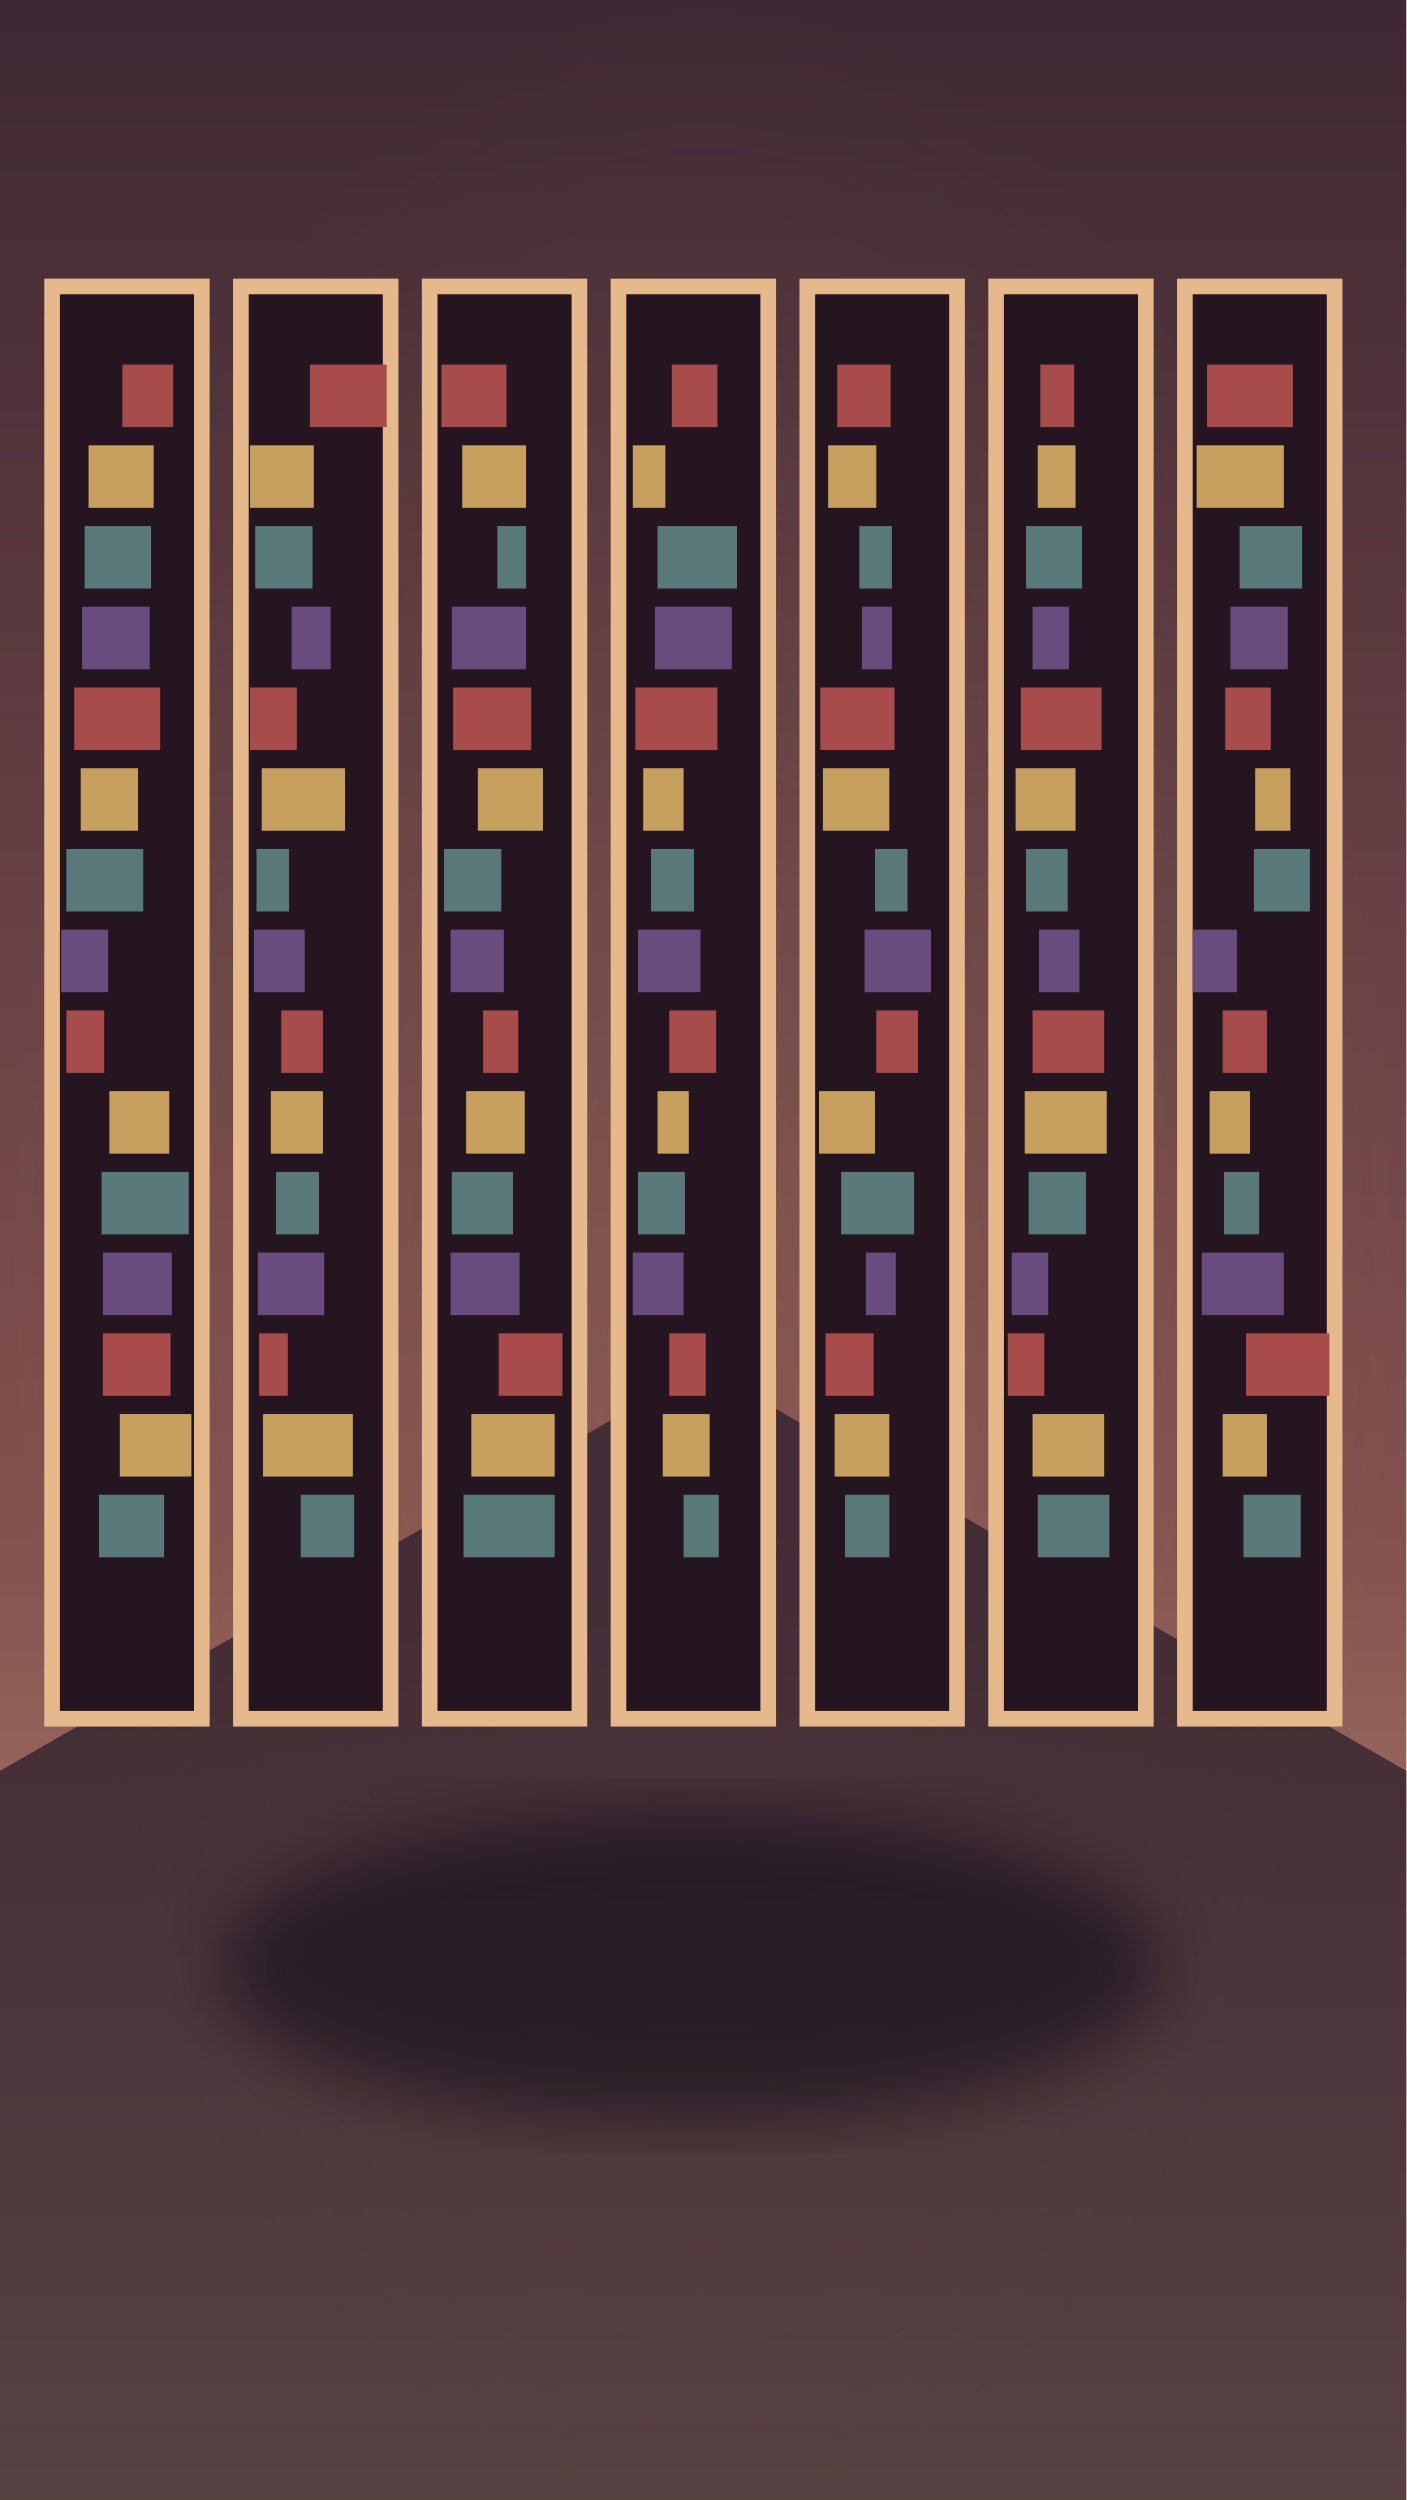
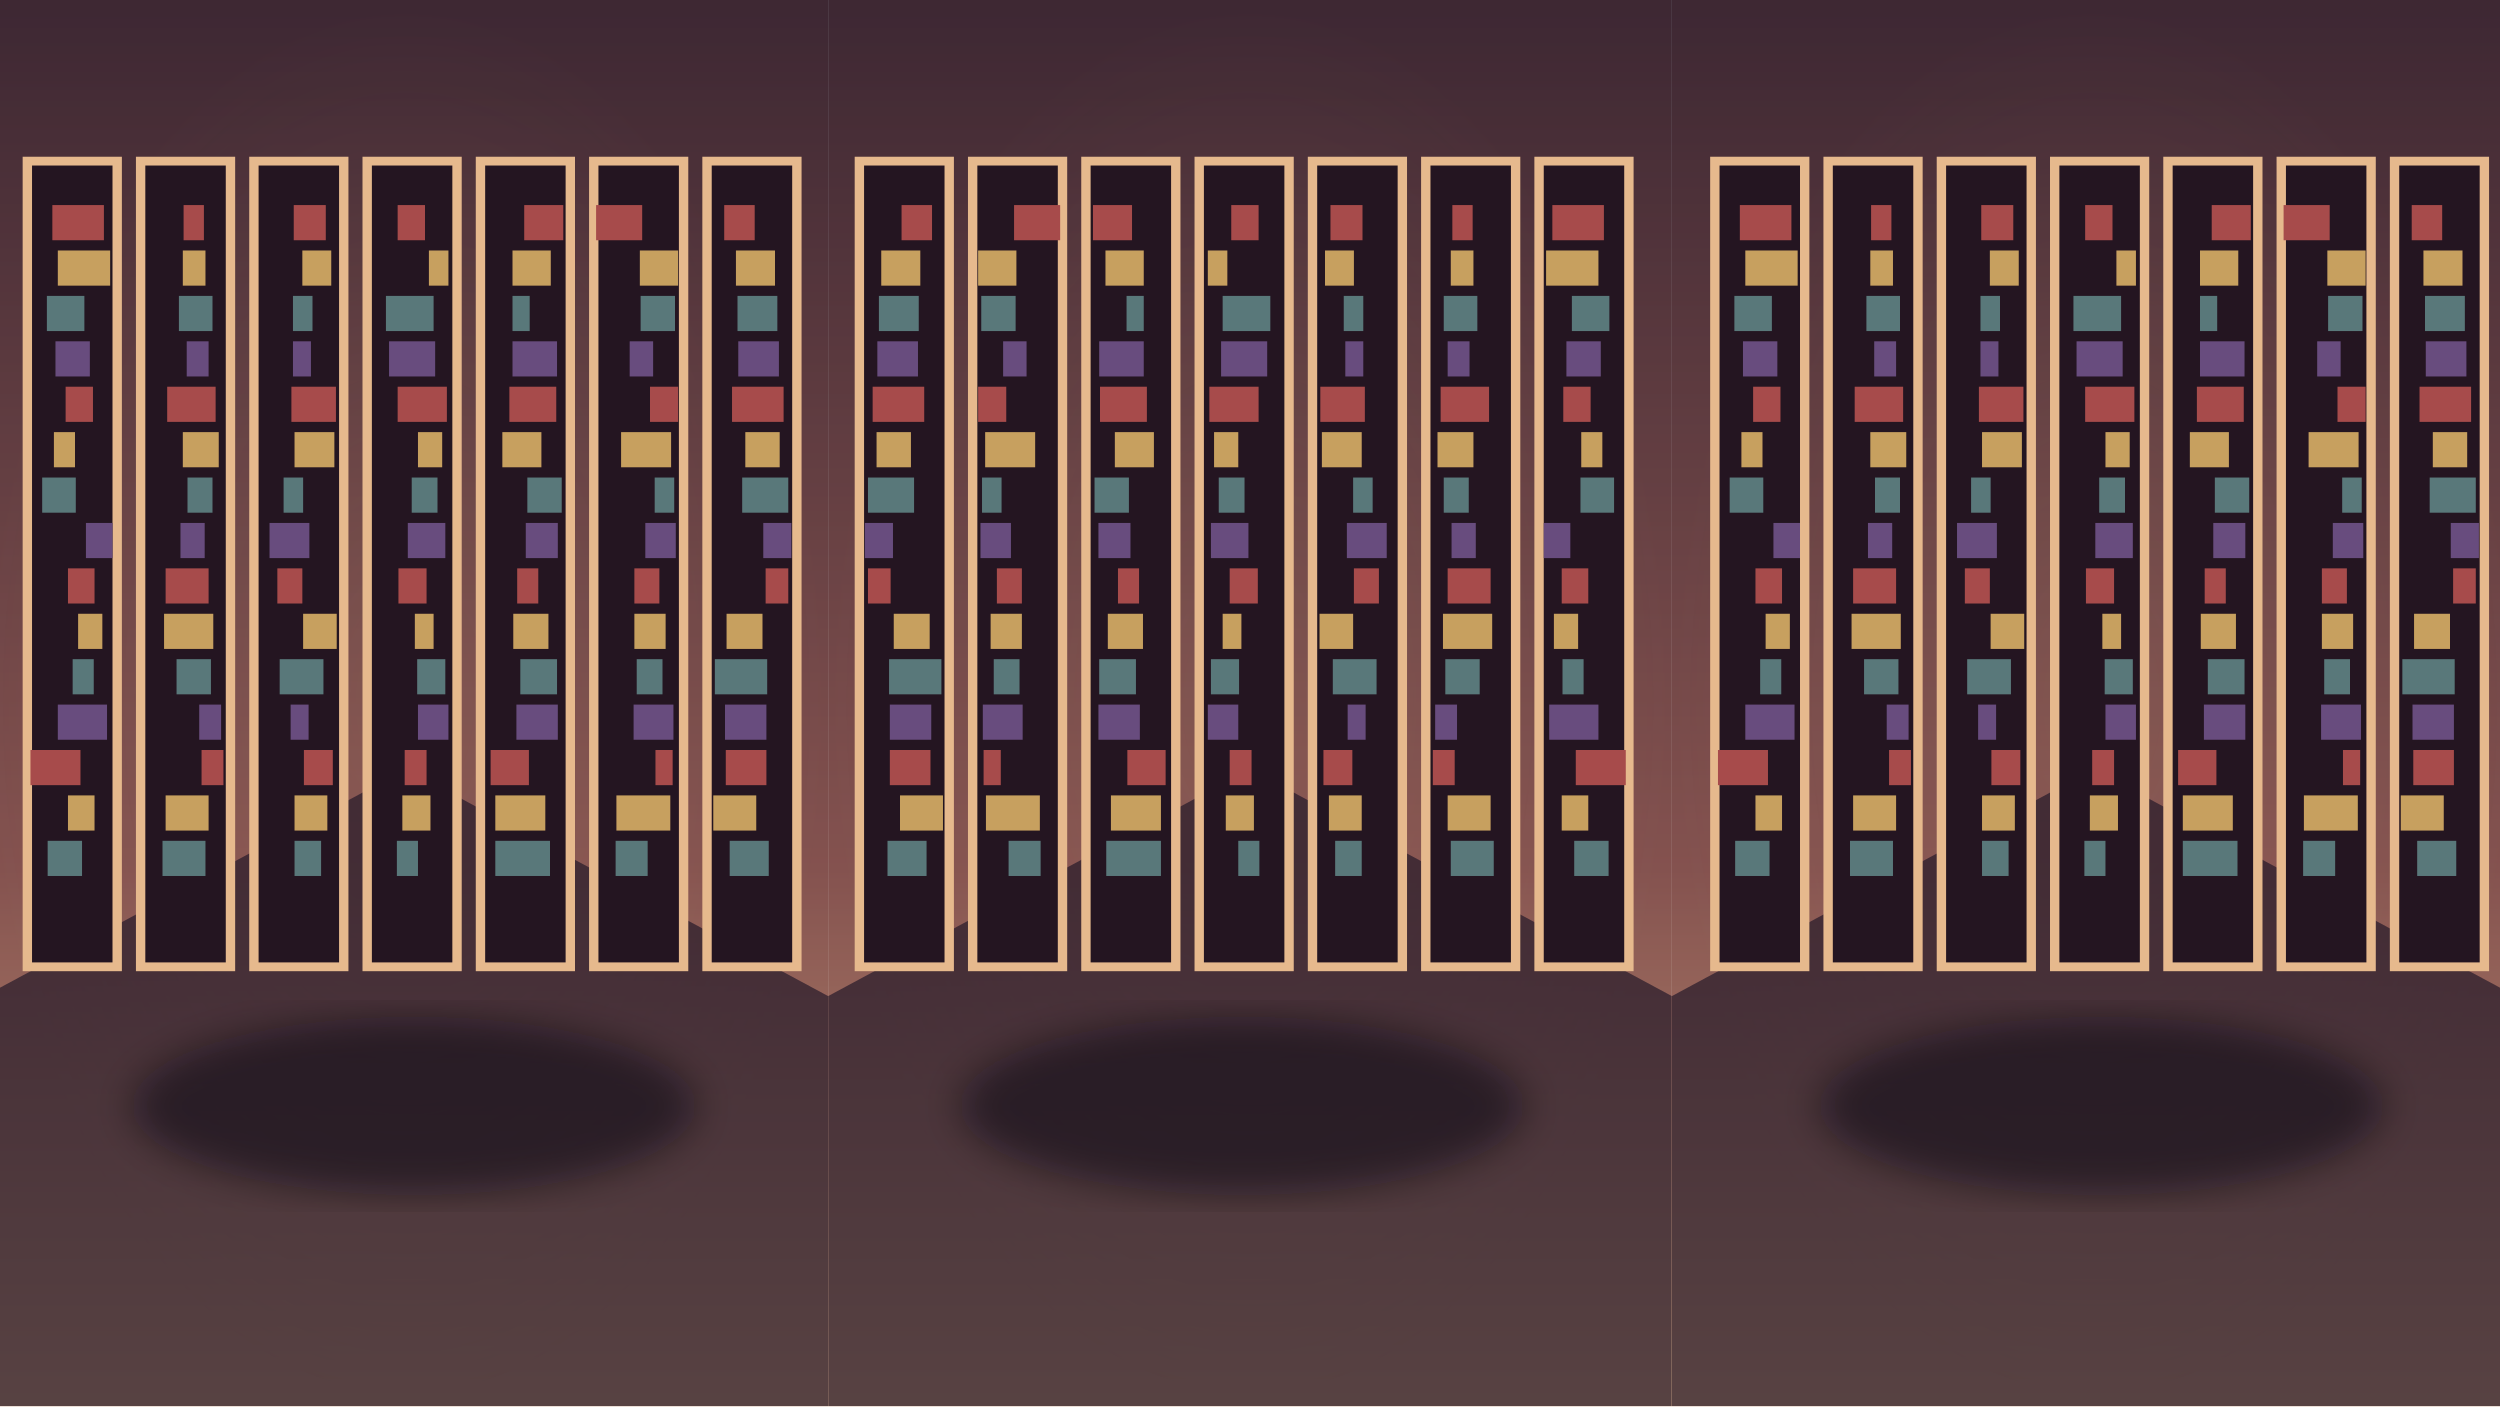
- <svg xmlns="http://www.w3.org/2000/svg" width="1080" height="1920" viewBox="0 0 1080 1920" role="img">
+ <svg xmlns="http://www.w3.org/2000/svg" width="1920" height="1080" viewBox="0 0 1920 1080" role="img">
  <defs>
    <linearGradient id="sky" x2="0" y2="1">
      <stop offset="0" stop-color="#221728" />
      <stop offset=".62" stop-color="#84524f" />
      <stop offset="1" stop-color="#e6b98d" />
    </linearGradient>
    <radialGradient id="glow">
      <stop stop-color="#e6b98d" stop-opacity=".55" />
      <stop offset="1" stop-color="#e6b98d" stop-opacity="0" />
    </radialGradient>
    <filter id="blur">
      <feGaussianBlur stdDeviation="25" />
    </filter>
    <filter id="soft">
      <feGaussianBlur stdDeviation="5" />
    </filter>
  </defs>
-   <rect width="1080" height="1920" fill="url(#sky)" />
-   <rect width="1080" height="1920" fill="url(#glow)" opacity=".25" />
-   <path d="M0 0H1080V1920H0Z" fill="#84524f" opacity=".28" />
-   <path d="M0 1360L540 1050L1080 1360V1920H0Z" fill="#221728" opacity=".68" />
-   <rect x="40" y="220" width="115" height="1100" fill="#241521" stroke="#e6b98d" stroke-width="12" />
-   <rect x="94" y="280" width="39" height="48" fill="#a74b4b" />
-   <rect x="68" y="342" width="50" height="48" fill="#c7a05f" />
-   <rect x="65" y="404" width="51" height="48" fill="#59787a" />
-   <rect x="63" y="466" width="52" height="48" fill="#684c7e" />
-   <rect x="57" y="528" width="66" height="48" fill="#a74b4b" />
-   <rect x="62" y="590" width="44" height="48" fill="#c7a05f" />
-   <rect x="51" y="652" width="59" height="48" fill="#59787a" />
-   <rect x="47" y="714" width="36" height="48" fill="#684c7e" />
-   <rect x="51" y="776" width="29" height="48" fill="#a74b4b" />
-   <rect x="84" y="838" width="46" height="48" fill="#c7a05f" />
-   <rect x="78" y="900" width="67" height="48" fill="#59787a" />
-   <rect x="79" y="962" width="53" height="48" fill="#684c7e" />
-   <rect x="79" y="1024" width="52" height="48" fill="#a74b4b" />
-   <rect x="92" y="1086" width="55" height="48" fill="#c7a05f" />
-   <rect x="76" y="1148" width="50" height="48" fill="#59787a" />
-   <rect x="185" y="220" width="115" height="1100" fill="#241521" stroke="#e6b98d" stroke-width="12" />
-   <rect x="238" y="280" width="59" height="48" fill="#a74b4b" />
-   <rect x="192" y="342" width="49" height="48" fill="#c7a05f" />
-   <rect x="196" y="404" width="44" height="48" fill="#59787a" />
-   <rect x="224" y="466" width="30" height="48" fill="#684c7e" />
-   <rect x="192" y="528" width="36" height="48" fill="#a74b4b" />
-   <rect x="201" y="590" width="64" height="48" fill="#c7a05f" />
-   <rect x="197" y="652" width="25" height="48" fill="#59787a" />
-   <rect x="195" y="714" width="39" height="48" fill="#684c7e" />
-   <rect x="216" y="776" width="32" height="48" fill="#a74b4b" />
-   <rect x="208" y="838" width="40" height="48" fill="#c7a05f" />
-   <rect x="212" y="900" width="33" height="48" fill="#59787a" />
-   <rect x="198" y="962" width="51" height="48" fill="#684c7e" />
-   <rect x="199" y="1024" width="22" height="48" fill="#a74b4b" />
-   <rect x="202" y="1086" width="69" height="48" fill="#c7a05f" />
-   <rect x="231" y="1148" width="41" height="48" fill="#59787a" />
-   <rect x="330" y="220" width="115" height="1100" fill="#241521" stroke="#e6b98d" stroke-width="12" />
-   <rect x="339" y="280" width="50" height="48" fill="#a74b4b" />
-   <rect x="355" y="342" width="49" height="48" fill="#c7a05f" />
-   <rect x="382" y="404" width="22" height="48" fill="#59787a" />
-   <rect x="347" y="466" width="57" height="48" fill="#684c7e" />
-   <rect x="348" y="528" width="60" height="48" fill="#a74b4b" />
-   <rect x="367" y="590" width="50" height="48" fill="#c7a05f" />
-   <rect x="341" y="652" width="44" height="48" fill="#59787a" />
-   <rect x="346" y="714" width="41" height="48" fill="#684c7e" />
-   <rect x="371" y="776" width="27" height="48" fill="#a74b4b" />
-   <rect x="358" y="838" width="45" height="48" fill="#c7a05f" />
-   <rect x="347" y="900" width="47" height="48" fill="#59787a" />
-   <rect x="346" y="962" width="53" height="48" fill="#684c7e" />
-   <rect x="383" y="1024" width="49" height="48" fill="#a74b4b" />
-   <rect x="362" y="1086" width="64" height="48" fill="#c7a05f" />
-   <rect x="356" y="1148" width="70" height="48" fill="#59787a" />
-   <rect x="475" y="220" width="115" height="1100" fill="#241521" stroke="#e6b98d" stroke-width="12" />
-   <rect x="516" y="280" width="35" height="48" fill="#a74b4b" />
-   <rect x="486" y="342" width="25" height="48" fill="#c7a05f" />
-   <rect x="505" y="404" width="61" height="48" fill="#59787a" />
-   <rect x="503" y="466" width="59" height="48" fill="#684c7e" />
-   <rect x="488" y="528" width="63" height="48" fill="#a74b4b" />
-   <rect x="494" y="590" width="31" height="48" fill="#c7a05f" />
-   <rect x="500" y="652" width="33" height="48" fill="#59787a" />
-   <rect x="490" y="714" width="48" height="48" fill="#684c7e" />
-   <rect x="514" y="776" width="36" height="48" fill="#a74b4b" />
-   <rect x="505" y="838" width="24" height="48" fill="#c7a05f" />
-   <rect x="490" y="900" width="36" height="48" fill="#59787a" />
-   <rect x="486" y="962" width="39" height="48" fill="#684c7e" />
-   <rect x="514" y="1024" width="28" height="48" fill="#a74b4b" />
-   <rect x="509" y="1086" width="36" height="48" fill="#c7a05f" />
-   <rect x="525" y="1148" width="27" height="48" fill="#59787a" />
-   <rect x="620" y="220" width="115" height="1100" fill="#241521" stroke="#e6b98d" stroke-width="12" />
-   <rect x="643" y="280" width="41" height="48" fill="#a74b4b" />
-   <rect x="636" y="342" width="37" height="48" fill="#c7a05f" />
-   <rect x="660" y="404" width="25" height="48" fill="#59787a" />
-   <rect x="662" y="466" width="23" height="48" fill="#684c7e" />
-   <rect x="630" y="528" width="57" height="48" fill="#a74b4b" />
-   <rect x="632" y="590" width="51" height="48" fill="#c7a05f" />
-   <rect x="672" y="652" width="25" height="48" fill="#59787a" />
-   <rect x="664" y="714" width="51" height="48" fill="#684c7e" />
-   <rect x="673" y="776" width="32" height="48" fill="#a74b4b" />
-   <rect x="629" y="838" width="43" height="48" fill="#c7a05f" />
-   <rect x="646" y="900" width="56" height="48" fill="#59787a" />
-   <rect x="665" y="962" width="23" height="48" fill="#684c7e" />
-   <rect x="634" y="1024" width="37" height="48" fill="#a74b4b" />
-   <rect x="641" y="1086" width="42" height="48" fill="#c7a05f" />
-   <rect x="649" y="1148" width="34" height="48" fill="#59787a" />
-   <rect x="765" y="220" width="115" height="1100" fill="#241521" stroke="#e6b98d" stroke-width="12" />
-   <rect x="799" y="280" width="26" height="48" fill="#a74b4b" />
-   <rect x="797" y="342" width="29" height="48" fill="#c7a05f" />
-   <rect x="788" y="404" width="43" height="48" fill="#59787a" />
-   <rect x="793" y="466" width="28" height="48" fill="#684c7e" />
-   <rect x="784" y="528" width="62" height="48" fill="#a74b4b" />
-   <rect x="780" y="590" width="46" height="48" fill="#c7a05f" />
-   <rect x="788" y="652" width="32" height="48" fill="#59787a" />
-   <rect x="798" y="714" width="31" height="48" fill="#684c7e" />
-   <rect x="793" y="776" width="55" height="48" fill="#a74b4b" />
-   <rect x="787" y="838" width="63" height="48" fill="#c7a05f" />
-   <rect x="790" y="900" width="44" height="48" fill="#59787a" />
-   <rect x="777" y="962" width="28" height="48" fill="#684c7e" />
-   <rect x="774" y="1024" width="28" height="48" fill="#a74b4b" />
-   <rect x="793" y="1086" width="55" height="48" fill="#c7a05f" />
-   <rect x="797" y="1148" width="55" height="48" fill="#59787a" />
-   <rect x="910" y="220" width="115" height="1100" fill="#241521" stroke="#e6b98d" stroke-width="12" />
-   <rect x="927" y="280" width="66" height="48" fill="#a74b4b" />
-   <rect x="919" y="342" width="67" height="48" fill="#c7a05f" />
-   <rect x="952" y="404" width="48" height="48" fill="#59787a" />
-   <rect x="945" y="466" width="44" height="48" fill="#684c7e" />
-   <rect x="941" y="528" width="35" height="48" fill="#a74b4b" />
-   <rect x="964" y="590" width="27" height="48" fill="#c7a05f" />
-   <rect x="963" y="652" width="43" height="48" fill="#59787a" />
-   <rect x="916" y="714" width="34" height="48" fill="#684c7e" />
-   <rect x="939" y="776" width="34" height="48" fill="#a74b4b" />
-   <rect x="929" y="838" width="31" height="48" fill="#c7a05f" />
-   <rect x="940" y="900" width="27" height="48" fill="#59787a" />
-   <rect x="923" y="962" width="63" height="48" fill="#684c7e" />
-   <rect x="957" y="1024" width="64" height="48" fill="#a74b4b" />
-   <rect x="939" y="1086" width="34" height="48" fill="#c7a05f" />
-   <rect x="955" y="1148" width="44" height="48" fill="#59787a" />
-   <ellipse cx="530" cy="1510" rx="360" ry="120" fill="#060611" opacity=".45" filter="url(#blur)" />
+   <g transform="translate(1272 0) scale(-1 1)">
+     <svg x="636" y="0" width="648" height="1080" viewBox="0 0 1080 1920" preserveAspectRatio="none">
+       <rect width="1080" height="1920" fill="url(#sky)" />
+       <rect width="1080" height="1920" fill="url(#glow)" opacity=".25" />
+       <path d="M0 0H1080V1920H0Z" fill="#84524f" opacity=".28" />
+       <path d="M0 1360L540 1050L1080 1360V1920H0Z" fill="#221728" opacity=".68" />
+       <rect x="40" y="220" width="115" height="1100" fill="#241521" stroke="#e6b98d" stroke-width="12" />
+       <rect x="94" y="280" width="39" height="48" fill="#a74b4b" />
+       <rect x="68" y="342" width="50" height="48" fill="#c7a05f" />
+       <rect x="65" y="404" width="51" height="48" fill="#59787a" />
+       <rect x="63" y="466" width="52" height="48" fill="#684c7e" />
+       <rect x="57" y="528" width="66" height="48" fill="#a74b4b" />
+       <rect x="62" y="590" width="44" height="48" fill="#c7a05f" />
+       <rect x="51" y="652" width="59" height="48" fill="#59787a" />
+       <rect x="47" y="714" width="36" height="48" fill="#684c7e" />
+       <rect x="51" y="776" width="29" height="48" fill="#a74b4b" />
+       <rect x="84" y="838" width="46" height="48" fill="#c7a05f" />
+       <rect x="78" y="900" width="67" height="48" fill="#59787a" />
+       <rect x="79" y="962" width="53" height="48" fill="#684c7e" />
+       <rect x="79" y="1024" width="52" height="48" fill="#a74b4b" />
+       <rect x="92" y="1086" width="55" height="48" fill="#c7a05f" />
+       <rect x="76" y="1148" width="50" height="48" fill="#59787a" />
+       <rect x="185" y="220" width="115" height="1100" fill="#241521" stroke="#e6b98d" stroke-width="12" />
+       <rect x="238" y="280" width="59" height="48" fill="#a74b4b" />
+       <rect x="192" y="342" width="49" height="48" fill="#c7a05f" />
+       <rect x="196" y="404" width="44" height="48" fill="#59787a" />
+       <rect x="224" y="466" width="30" height="48" fill="#684c7e" />
+       <rect x="192" y="528" width="36" height="48" fill="#a74b4b" />
+       <rect x="201" y="590" width="64" height="48" fill="#c7a05f" />
+       <rect x="197" y="652" width="25" height="48" fill="#59787a" />
+       <rect x="195" y="714" width="39" height="48" fill="#684c7e" />
+       <rect x="216" y="776" width="32" height="48" fill="#a74b4b" />
+       <rect x="208" y="838" width="40" height="48" fill="#c7a05f" />
+       <rect x="212" y="900" width="33" height="48" fill="#59787a" />
+       <rect x="198" y="962" width="51" height="48" fill="#684c7e" />
+       <rect x="199" y="1024" width="22" height="48" fill="#a74b4b" />
+       <rect x="202" y="1086" width="69" height="48" fill="#c7a05f" />
+       <rect x="231" y="1148" width="41" height="48" fill="#59787a" />
+       <rect x="330" y="220" width="115" height="1100" fill="#241521" stroke="#e6b98d" stroke-width="12" />
+       <rect x="339" y="280" width="50" height="48" fill="#a74b4b" />
+       <rect x="355" y="342" width="49" height="48" fill="#c7a05f" />
+       <rect x="382" y="404" width="22" height="48" fill="#59787a" />
+       <rect x="347" y="466" width="57" height="48" fill="#684c7e" />
+       <rect x="348" y="528" width="60" height="48" fill="#a74b4b" />
+       <rect x="367" y="590" width="50" height="48" fill="#c7a05f" />
+       <rect x="341" y="652" width="44" height="48" fill="#59787a" />
+       <rect x="346" y="714" width="41" height="48" fill="#684c7e" />
+       <rect x="371" y="776" width="27" height="48" fill="#a74b4b" />
+       <rect x="358" y="838" width="45" height="48" fill="#c7a05f" />
+       <rect x="347" y="900" width="47" height="48" fill="#59787a" />
+       <rect x="346" y="962" width="53" height="48" fill="#684c7e" />
+       <rect x="383" y="1024" width="49" height="48" fill="#a74b4b" />
+       <rect x="362" y="1086" width="64" height="48" fill="#c7a05f" />
+       <rect x="356" y="1148" width="70" height="48" fill="#59787a" />
+       <rect x="475" y="220" width="115" height="1100" fill="#241521" stroke="#e6b98d" stroke-width="12" />
+       <rect x="516" y="280" width="35" height="48" fill="#a74b4b" />
+       <rect x="486" y="342" width="25" height="48" fill="#c7a05f" />
+       <rect x="505" y="404" width="61" height="48" fill="#59787a" />
+       <rect x="503" y="466" width="59" height="48" fill="#684c7e" />
+       <rect x="488" y="528" width="63" height="48" fill="#a74b4b" />
+       <rect x="494" y="590" width="31" height="48" fill="#c7a05f" />
+       <rect x="500" y="652" width="33" height="48" fill="#59787a" />
+       <rect x="490" y="714" width="48" height="48" fill="#684c7e" />
+       <rect x="514" y="776" width="36" height="48" fill="#a74b4b" />
+       <rect x="505" y="838" width="24" height="48" fill="#c7a05f" />
+       <rect x="490" y="900" width="36" height="48" fill="#59787a" />
+       <rect x="486" y="962" width="39" height="48" fill="#684c7e" />
+       <rect x="514" y="1024" width="28" height="48" fill="#a74b4b" />
+       <rect x="509" y="1086" width="36" height="48" fill="#c7a05f" />
+       <rect x="525" y="1148" width="27" height="48" fill="#59787a" />
+       <rect x="620" y="220" width="115" height="1100" fill="#241521" stroke="#e6b98d" stroke-width="12" />
+       <rect x="643" y="280" width="41" height="48" fill="#a74b4b" />
+       <rect x="636" y="342" width="37" height="48" fill="#c7a05f" />
+       <rect x="660" y="404" width="25" height="48" fill="#59787a" />
+       <rect x="662" y="466" width="23" height="48" fill="#684c7e" />
+       <rect x="630" y="528" width="57" height="48" fill="#a74b4b" />
+       <rect x="632" y="590" width="51" height="48" fill="#c7a05f" />
+       <rect x="672" y="652" width="25" height="48" fill="#59787a" />
+       <rect x="664" y="714" width="51" height="48" fill="#684c7e" />
+       <rect x="673" y="776" width="32" height="48" fill="#a74b4b" />
+       <rect x="629" y="838" width="43" height="48" fill="#c7a05f" />
+       <rect x="646" y="900" width="56" height="48" fill="#59787a" />
+       <rect x="665" y="962" width="23" height="48" fill="#684c7e" />
+       <rect x="634" y="1024" width="37" height="48" fill="#a74b4b" />
+       <rect x="641" y="1086" width="42" height="48" fill="#c7a05f" />
+       <rect x="649" y="1148" width="34" height="48" fill="#59787a" />
+       <rect x="765" y="220" width="115" height="1100" fill="#241521" stroke="#e6b98d" stroke-width="12" />
+       <rect x="799" y="280" width="26" height="48" fill="#a74b4b" />
+       <rect x="797" y="342" width="29" height="48" fill="#c7a05f" />
+       <rect x="788" y="404" width="43" height="48" fill="#59787a" />
+       <rect x="793" y="466" width="28" height="48" fill="#684c7e" />
+       <rect x="784" y="528" width="62" height="48" fill="#a74b4b" />
+       <rect x="780" y="590" width="46" height="48" fill="#c7a05f" />
+       <rect x="788" y="652" width="32" height="48" fill="#59787a" />
+       <rect x="798" y="714" width="31" height="48" fill="#684c7e" />
+       <rect x="793" y="776" width="55" height="48" fill="#a74b4b" />
+       <rect x="787" y="838" width="63" height="48" fill="#c7a05f" />
+       <rect x="790" y="900" width="44" height="48" fill="#59787a" />
+       <rect x="777" y="962" width="28" height="48" fill="#684c7e" />
+       <rect x="774" y="1024" width="28" height="48" fill="#a74b4b" />
+       <rect x="793" y="1086" width="55" height="48" fill="#c7a05f" />
+       <rect x="797" y="1148" width="55" height="48" fill="#59787a" />
+       <rect x="910" y="220" width="115" height="1100" fill="#241521" stroke="#e6b98d" stroke-width="12" />
+       <rect x="927" y="280" width="66" height="48" fill="#a74b4b" />
+       <rect x="919" y="342" width="67" height="48" fill="#c7a05f" />
+       <rect x="952" y="404" width="48" height="48" fill="#59787a" />
+       <rect x="945" y="466" width="44" height="48" fill="#684c7e" />
+       <rect x="941" y="528" width="35" height="48" fill="#a74b4b" />
+       <rect x="964" y="590" width="27" height="48" fill="#c7a05f" />
+       <rect x="963" y="652" width="43" height="48" fill="#59787a" />
+       <rect x="916" y="714" width="34" height="48" fill="#684c7e" />
+       <rect x="939" y="776" width="34" height="48" fill="#a74b4b" />
+       <rect x="929" y="838" width="31" height="48" fill="#c7a05f" />
+       <rect x="940" y="900" width="27" height="48" fill="#59787a" />
+       <rect x="923" y="962" width="63" height="48" fill="#684c7e" />
+       <rect x="957" y="1024" width="64" height="48" fill="#a74b4b" />
+       <rect x="939" y="1086" width="34" height="48" fill="#c7a05f" />
+       <rect x="955" y="1148" width="44" height="48" fill="#59787a" />
+       <ellipse cx="530" cy="1510" rx="360" ry="120" fill="#060611" opacity=".45" filter="url(#blur)" />
+     </svg>
+   </g>
+   <svg x="636" y="0" width="648" height="1080" viewBox="0 0 1080 1920" preserveAspectRatio="none">
+     <rect width="1080" height="1920" fill="url(#sky)" />
+     <rect width="1080" height="1920" fill="url(#glow)" opacity=".25" />
+     <path d="M0 0H1080V1920H0Z" fill="#84524f" opacity=".28" />
+     <path d="M0 1360L540 1050L1080 1360V1920H0Z" fill="#221728" opacity=".68" />
+     <rect x="40" y="220" width="115" height="1100" fill="#241521" stroke="#e6b98d" stroke-width="12" />
+     <rect x="94" y="280" width="39" height="48" fill="#a74b4b" />
+     <rect x="68" y="342" width="50" height="48" fill="#c7a05f" />
+     <rect x="65" y="404" width="51" height="48" fill="#59787a" />
+     <rect x="63" y="466" width="52" height="48" fill="#684c7e" />
+     <rect x="57" y="528" width="66" height="48" fill="#a74b4b" />
+     <rect x="62" y="590" width="44" height="48" fill="#c7a05f" />
+     <rect x="51" y="652" width="59" height="48" fill="#59787a" />
+     <rect x="47" y="714" width="36" height="48" fill="#684c7e" />
+     <rect x="51" y="776" width="29" height="48" fill="#a74b4b" />
+     <rect x="84" y="838" width="46" height="48" fill="#c7a05f" />
+     <rect x="78" y="900" width="67" height="48" fill="#59787a" />
+     <rect x="79" y="962" width="53" height="48" fill="#684c7e" />
+     <rect x="79" y="1024" width="52" height="48" fill="#a74b4b" />
+     <rect x="92" y="1086" width="55" height="48" fill="#c7a05f" />
+     <rect x="76" y="1148" width="50" height="48" fill="#59787a" />
+     <rect x="185" y="220" width="115" height="1100" fill="#241521" stroke="#e6b98d" stroke-width="12" />
+     <rect x="238" y="280" width="59" height="48" fill="#a74b4b" />
+     <rect x="192" y="342" width="49" height="48" fill="#c7a05f" />
+     <rect x="196" y="404" width="44" height="48" fill="#59787a" />
+     <rect x="224" y="466" width="30" height="48" fill="#684c7e" />
+     <rect x="192" y="528" width="36" height="48" fill="#a74b4b" />
+     <rect x="201" y="590" width="64" height="48" fill="#c7a05f" />
+     <rect x="197" y="652" width="25" height="48" fill="#59787a" />
+     <rect x="195" y="714" width="39" height="48" fill="#684c7e" />
+     <rect x="216" y="776" width="32" height="48" fill="#a74b4b" />
+     <rect x="208" y="838" width="40" height="48" fill="#c7a05f" />
+     <rect x="212" y="900" width="33" height="48" fill="#59787a" />
+     <rect x="198" y="962" width="51" height="48" fill="#684c7e" />
+     <rect x="199" y="1024" width="22" height="48" fill="#a74b4b" />
+     <rect x="202" y="1086" width="69" height="48" fill="#c7a05f" />
+     <rect x="231" y="1148" width="41" height="48" fill="#59787a" />
+     <rect x="330" y="220" width="115" height="1100" fill="#241521" stroke="#e6b98d" stroke-width="12" />
+     <rect x="339" y="280" width="50" height="48" fill="#a74b4b" />
+     <rect x="355" y="342" width="49" height="48" fill="#c7a05f" />
+     <rect x="382" y="404" width="22" height="48" fill="#59787a" />
+     <rect x="347" y="466" width="57" height="48" fill="#684c7e" />
+     <rect x="348" y="528" width="60" height="48" fill="#a74b4b" />
+     <rect x="367" y="590" width="50" height="48" fill="#c7a05f" />
+     <rect x="341" y="652" width="44" height="48" fill="#59787a" />
+     <rect x="346" y="714" width="41" height="48" fill="#684c7e" />
+     <rect x="371" y="776" width="27" height="48" fill="#a74b4b" />
+     <rect x="358" y="838" width="45" height="48" fill="#c7a05f" />
+     <rect x="347" y="900" width="47" height="48" fill="#59787a" />
+     <rect x="346" y="962" width="53" height="48" fill="#684c7e" />
+     <rect x="383" y="1024" width="49" height="48" fill="#a74b4b" />
+     <rect x="362" y="1086" width="64" height="48" fill="#c7a05f" />
+     <rect x="356" y="1148" width="70" height="48" fill="#59787a" />
+     <rect x="475" y="220" width="115" height="1100" fill="#241521" stroke="#e6b98d" stroke-width="12" />
+     <rect x="516" y="280" width="35" height="48" fill="#a74b4b" />
+     <rect x="486" y="342" width="25" height="48" fill="#c7a05f" />
+     <rect x="505" y="404" width="61" height="48" fill="#59787a" />
+     <rect x="503" y="466" width="59" height="48" fill="#684c7e" />
+     <rect x="488" y="528" width="63" height="48" fill="#a74b4b" />
+     <rect x="494" y="590" width="31" height="48" fill="#c7a05f" />
+     <rect x="500" y="652" width="33" height="48" fill="#59787a" />
+     <rect x="490" y="714" width="48" height="48" fill="#684c7e" />
+     <rect x="514" y="776" width="36" height="48" fill="#a74b4b" />
+     <rect x="505" y="838" width="24" height="48" fill="#c7a05f" />
+     <rect x="490" y="900" width="36" height="48" fill="#59787a" />
+     <rect x="486" y="962" width="39" height="48" fill="#684c7e" />
+     <rect x="514" y="1024" width="28" height="48" fill="#a74b4b" />
+     <rect x="509" y="1086" width="36" height="48" fill="#c7a05f" />
+     <rect x="525" y="1148" width="27" height="48" fill="#59787a" />
+     <rect x="620" y="220" width="115" height="1100" fill="#241521" stroke="#e6b98d" stroke-width="12" />
+     <rect x="643" y="280" width="41" height="48" fill="#a74b4b" />
+     <rect x="636" y="342" width="37" height="48" fill="#c7a05f" />
+     <rect x="660" y="404" width="25" height="48" fill="#59787a" />
+     <rect x="662" y="466" width="23" height="48" fill="#684c7e" />
+     <rect x="630" y="528" width="57" height="48" fill="#a74b4b" />
+     <rect x="632" y="590" width="51" height="48" fill="#c7a05f" />
+     <rect x="672" y="652" width="25" height="48" fill="#59787a" />
+     <rect x="664" y="714" width="51" height="48" fill="#684c7e" />
+     <rect x="673" y="776" width="32" height="48" fill="#a74b4b" />
+     <rect x="629" y="838" width="43" height="48" fill="#c7a05f" />
+     <rect x="646" y="900" width="56" height="48" fill="#59787a" />
+     <rect x="665" y="962" width="23" height="48" fill="#684c7e" />
+     <rect x="634" y="1024" width="37" height="48" fill="#a74b4b" />
+     <rect x="641" y="1086" width="42" height="48" fill="#c7a05f" />
+     <rect x="649" y="1148" width="34" height="48" fill="#59787a" />
+     <rect x="765" y="220" width="115" height="1100" fill="#241521" stroke="#e6b98d" stroke-width="12" />
+     <rect x="799" y="280" width="26" height="48" fill="#a74b4b" />
+     <rect x="797" y="342" width="29" height="48" fill="#c7a05f" />
+     <rect x="788" y="404" width="43" height="48" fill="#59787a" />
+     <rect x="793" y="466" width="28" height="48" fill="#684c7e" />
+     <rect x="784" y="528" width="62" height="48" fill="#a74b4b" />
+     <rect x="780" y="590" width="46" height="48" fill="#c7a05f" />
+     <rect x="788" y="652" width="32" height="48" fill="#59787a" />
+     <rect x="798" y="714" width="31" height="48" fill="#684c7e" />
+     <rect x="793" y="776" width="55" height="48" fill="#a74b4b" />
+     <rect x="787" y="838" width="63" height="48" fill="#c7a05f" />
+     <rect x="790" y="900" width="44" height="48" fill="#59787a" />
+     <rect x="777" y="962" width="28" height="48" fill="#684c7e" />
+     <rect x="774" y="1024" width="28" height="48" fill="#a74b4b" />
+     <rect x="793" y="1086" width="55" height="48" fill="#c7a05f" />
+     <rect x="797" y="1148" width="55" height="48" fill="#59787a" />
+     <rect x="910" y="220" width="115" height="1100" fill="#241521" stroke="#e6b98d" stroke-width="12" />
+     <rect x="927" y="280" width="66" height="48" fill="#a74b4b" />
+     <rect x="919" y="342" width="67" height="48" fill="#c7a05f" />
+     <rect x="952" y="404" width="48" height="48" fill="#59787a" />
+     <rect x="945" y="466" width="44" height="48" fill="#684c7e" />
+     <rect x="941" y="528" width="35" height="48" fill="#a74b4b" />
+     <rect x="964" y="590" width="27" height="48" fill="#c7a05f" />
+     <rect x="963" y="652" width="43" height="48" fill="#59787a" />
+     <rect x="916" y="714" width="34" height="48" fill="#684c7e" />
+     <rect x="939" y="776" width="34" height="48" fill="#a74b4b" />
+     <rect x="929" y="838" width="31" height="48" fill="#c7a05f" />
+     <rect x="940" y="900" width="27" height="48" fill="#59787a" />
+     <rect x="923" y="962" width="63" height="48" fill="#684c7e" />
+     <rect x="957" y="1024" width="64" height="48" fill="#a74b4b" />
+     <rect x="939" y="1086" width="34" height="48" fill="#c7a05f" />
+     <rect x="955" y="1148" width="44" height="48" fill="#59787a" />
+     <ellipse cx="530" cy="1510" rx="360" ry="120" fill="#060611" opacity=".45" filter="url(#blur)" />
+   </svg>
+   <g transform="translate(2568 0) scale(-1 1)">
+     <svg x="636" y="0" width="648" height="1080" viewBox="0 0 1080 1920" preserveAspectRatio="none">
+       <rect width="1080" height="1920" fill="url(#sky)" />
+       <rect width="1080" height="1920" fill="url(#glow)" opacity=".25" />
+       <path d="M0 0H1080V1920H0Z" fill="#84524f" opacity=".28" />
+       <path d="M0 1360L540 1050L1080 1360V1920H0Z" fill="#221728" opacity=".68" />
+       <rect x="40" y="220" width="115" height="1100" fill="#241521" stroke="#e6b98d" stroke-width="12" />
+       <rect x="94" y="280" width="39" height="48" fill="#a74b4b" />
+       <rect x="68" y="342" width="50" height="48" fill="#c7a05f" />
+       <rect x="65" y="404" width="51" height="48" fill="#59787a" />
+       <rect x="63" y="466" width="52" height="48" fill="#684c7e" />
+       <rect x="57" y="528" width="66" height="48" fill="#a74b4b" />
+       <rect x="62" y="590" width="44" height="48" fill="#c7a05f" />
+       <rect x="51" y="652" width="59" height="48" fill="#59787a" />
+       <rect x="47" y="714" width="36" height="48" fill="#684c7e" />
+       <rect x="51" y="776" width="29" height="48" fill="#a74b4b" />
+       <rect x="84" y="838" width="46" height="48" fill="#c7a05f" />
+       <rect x="78" y="900" width="67" height="48" fill="#59787a" />
+       <rect x="79" y="962" width="53" height="48" fill="#684c7e" />
+       <rect x="79" y="1024" width="52" height="48" fill="#a74b4b" />
+       <rect x="92" y="1086" width="55" height="48" fill="#c7a05f" />
+       <rect x="76" y="1148" width="50" height="48" fill="#59787a" />
+       <rect x="185" y="220" width="115" height="1100" fill="#241521" stroke="#e6b98d" stroke-width="12" />
+       <rect x="238" y="280" width="59" height="48" fill="#a74b4b" />
+       <rect x="192" y="342" width="49" height="48" fill="#c7a05f" />
+       <rect x="196" y="404" width="44" height="48" fill="#59787a" />
+       <rect x="224" y="466" width="30" height="48" fill="#684c7e" />
+       <rect x="192" y="528" width="36" height="48" fill="#a74b4b" />
+       <rect x="201" y="590" width="64" height="48" fill="#c7a05f" />
+       <rect x="197" y="652" width="25" height="48" fill="#59787a" />
+       <rect x="195" y="714" width="39" height="48" fill="#684c7e" />
+       <rect x="216" y="776" width="32" height="48" fill="#a74b4b" />
+       <rect x="208" y="838" width="40" height="48" fill="#c7a05f" />
+       <rect x="212" y="900" width="33" height="48" fill="#59787a" />
+       <rect x="198" y="962" width="51" height="48" fill="#684c7e" />
+       <rect x="199" y="1024" width="22" height="48" fill="#a74b4b" />
+       <rect x="202" y="1086" width="69" height="48" fill="#c7a05f" />
+       <rect x="231" y="1148" width="41" height="48" fill="#59787a" />
+       <rect x="330" y="220" width="115" height="1100" fill="#241521" stroke="#e6b98d" stroke-width="12" />
+       <rect x="339" y="280" width="50" height="48" fill="#a74b4b" />
+       <rect x="355" y="342" width="49" height="48" fill="#c7a05f" />
+       <rect x="382" y="404" width="22" height="48" fill="#59787a" />
+       <rect x="347" y="466" width="57" height="48" fill="#684c7e" />
+       <rect x="348" y="528" width="60" height="48" fill="#a74b4b" />
+       <rect x="367" y="590" width="50" height="48" fill="#c7a05f" />
+       <rect x="341" y="652" width="44" height="48" fill="#59787a" />
+       <rect x="346" y="714" width="41" height="48" fill="#684c7e" />
+       <rect x="371" y="776" width="27" height="48" fill="#a74b4b" />
+       <rect x="358" y="838" width="45" height="48" fill="#c7a05f" />
+       <rect x="347" y="900" width="47" height="48" fill="#59787a" />
+       <rect x="346" y="962" width="53" height="48" fill="#684c7e" />
+       <rect x="383" y="1024" width="49" height="48" fill="#a74b4b" />
+       <rect x="362" y="1086" width="64" height="48" fill="#c7a05f" />
+       <rect x="356" y="1148" width="70" height="48" fill="#59787a" />
+       <rect x="475" y="220" width="115" height="1100" fill="#241521" stroke="#e6b98d" stroke-width="12" />
+       <rect x="516" y="280" width="35" height="48" fill="#a74b4b" />
+       <rect x="486" y="342" width="25" height="48" fill="#c7a05f" />
+       <rect x="505" y="404" width="61" height="48" fill="#59787a" />
+       <rect x="503" y="466" width="59" height="48" fill="#684c7e" />
+       <rect x="488" y="528" width="63" height="48" fill="#a74b4b" />
+       <rect x="494" y="590" width="31" height="48" fill="#c7a05f" />
+       <rect x="500" y="652" width="33" height="48" fill="#59787a" />
+       <rect x="490" y="714" width="48" height="48" fill="#684c7e" />
+       <rect x="514" y="776" width="36" height="48" fill="#a74b4b" />
+       <rect x="505" y="838" width="24" height="48" fill="#c7a05f" />
+       <rect x="490" y="900" width="36" height="48" fill="#59787a" />
+       <rect x="486" y="962" width="39" height="48" fill="#684c7e" />
+       <rect x="514" y="1024" width="28" height="48" fill="#a74b4b" />
+       <rect x="509" y="1086" width="36" height="48" fill="#c7a05f" />
+       <rect x="525" y="1148" width="27" height="48" fill="#59787a" />
+       <rect x="620" y="220" width="115" height="1100" fill="#241521" stroke="#e6b98d" stroke-width="12" />
+       <rect x="643" y="280" width="41" height="48" fill="#a74b4b" />
+       <rect x="636" y="342" width="37" height="48" fill="#c7a05f" />
+       <rect x="660" y="404" width="25" height="48" fill="#59787a" />
+       <rect x="662" y="466" width="23" height="48" fill="#684c7e" />
+       <rect x="630" y="528" width="57" height="48" fill="#a74b4b" />
+       <rect x="632" y="590" width="51" height="48" fill="#c7a05f" />
+       <rect x="672" y="652" width="25" height="48" fill="#59787a" />
+       <rect x="664" y="714" width="51" height="48" fill="#684c7e" />
+       <rect x="673" y="776" width="32" height="48" fill="#a74b4b" />
+       <rect x="629" y="838" width="43" height="48" fill="#c7a05f" />
+       <rect x="646" y="900" width="56" height="48" fill="#59787a" />
+       <rect x="665" y="962" width="23" height="48" fill="#684c7e" />
+       <rect x="634" y="1024" width="37" height="48" fill="#a74b4b" />
+       <rect x="641" y="1086" width="42" height="48" fill="#c7a05f" />
+       <rect x="649" y="1148" width="34" height="48" fill="#59787a" />
+       <rect x="765" y="220" width="115" height="1100" fill="#241521" stroke="#e6b98d" stroke-width="12" />
+       <rect x="799" y="280" width="26" height="48" fill="#a74b4b" />
+       <rect x="797" y="342" width="29" height="48" fill="#c7a05f" />
+       <rect x="788" y="404" width="43" height="48" fill="#59787a" />
+       <rect x="793" y="466" width="28" height="48" fill="#684c7e" />
+       <rect x="784" y="528" width="62" height="48" fill="#a74b4b" />
+       <rect x="780" y="590" width="46" height="48" fill="#c7a05f" />
+       <rect x="788" y="652" width="32" height="48" fill="#59787a" />
+       <rect x="798" y="714" width="31" height="48" fill="#684c7e" />
+       <rect x="793" y="776" width="55" height="48" fill="#a74b4b" />
+       <rect x="787" y="838" width="63" height="48" fill="#c7a05f" />
+       <rect x="790" y="900" width="44" height="48" fill="#59787a" />
+       <rect x="777" y="962" width="28" height="48" fill="#684c7e" />
+       <rect x="774" y="1024" width="28" height="48" fill="#a74b4b" />
+       <rect x="793" y="1086" width="55" height="48" fill="#c7a05f" />
+       <rect x="797" y="1148" width="55" height="48" fill="#59787a" />
+       <rect x="910" y="220" width="115" height="1100" fill="#241521" stroke="#e6b98d" stroke-width="12" />
+       <rect x="927" y="280" width="66" height="48" fill="#a74b4b" />
+       <rect x="919" y="342" width="67" height="48" fill="#c7a05f" />
+       <rect x="952" y="404" width="48" height="48" fill="#59787a" />
+       <rect x="945" y="466" width="44" height="48" fill="#684c7e" />
+       <rect x="941" y="528" width="35" height="48" fill="#a74b4b" />
+       <rect x="964" y="590" width="27" height="48" fill="#c7a05f" />
+       <rect x="963" y="652" width="43" height="48" fill="#59787a" />
+       <rect x="916" y="714" width="34" height="48" fill="#684c7e" />
+       <rect x="939" y="776" width="34" height="48" fill="#a74b4b" />
+       <rect x="929" y="838" width="31" height="48" fill="#c7a05f" />
+       <rect x="940" y="900" width="27" height="48" fill="#59787a" />
+       <rect x="923" y="962" width="63" height="48" fill="#684c7e" />
+       <rect x="957" y="1024" width="64" height="48" fill="#a74b4b" />
+       <rect x="939" y="1086" width="34" height="48" fill="#c7a05f" />
+       <rect x="955" y="1148" width="44" height="48" fill="#59787a" />
+       <ellipse cx="530" cy="1510" rx="360" ry="120" fill="#060611" opacity=".45" filter="url(#blur)" />
+     </svg>
+   </g>
</svg>
